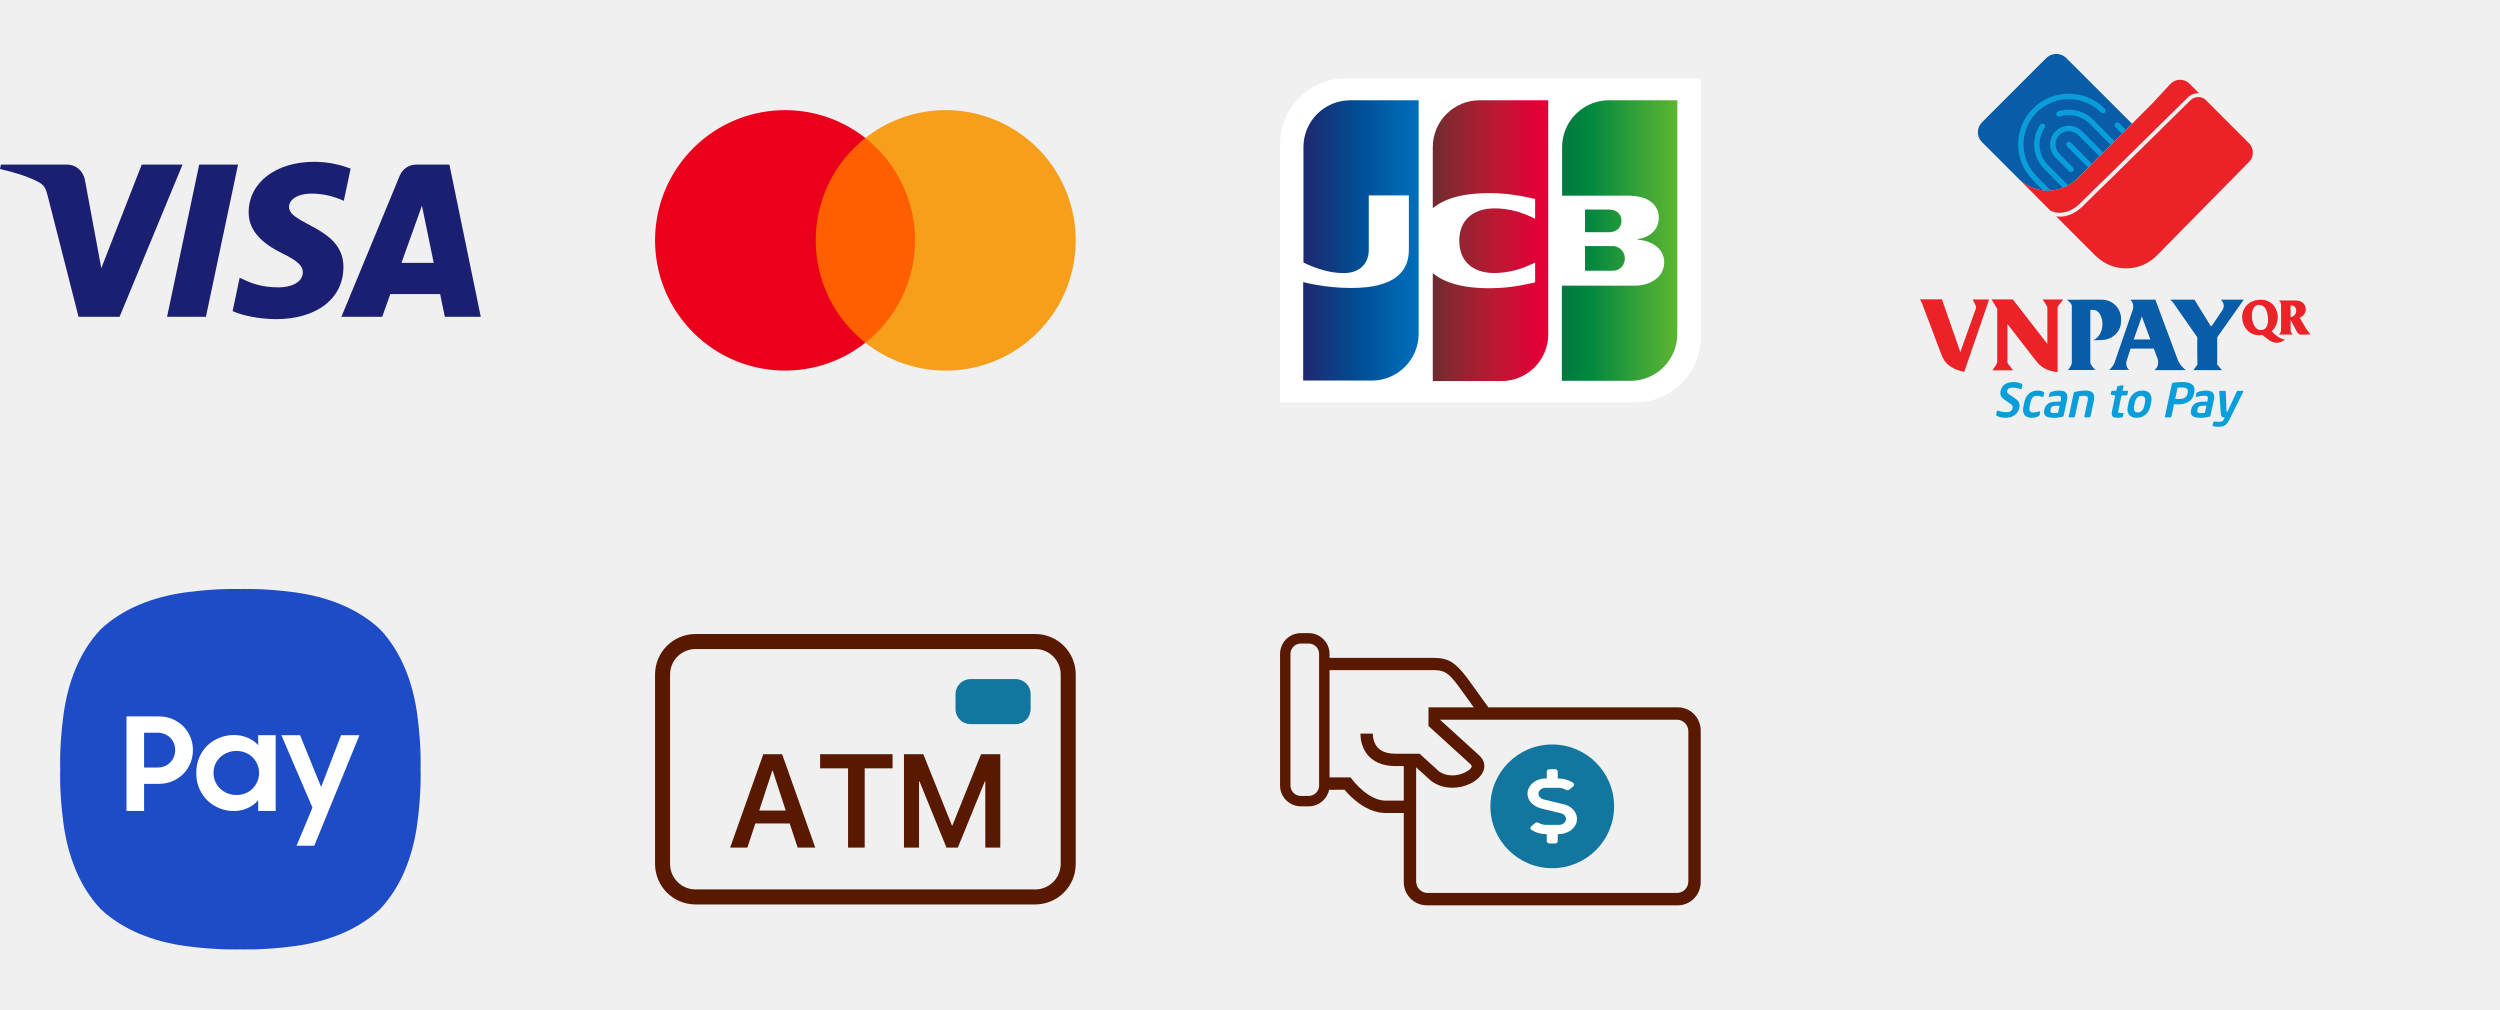
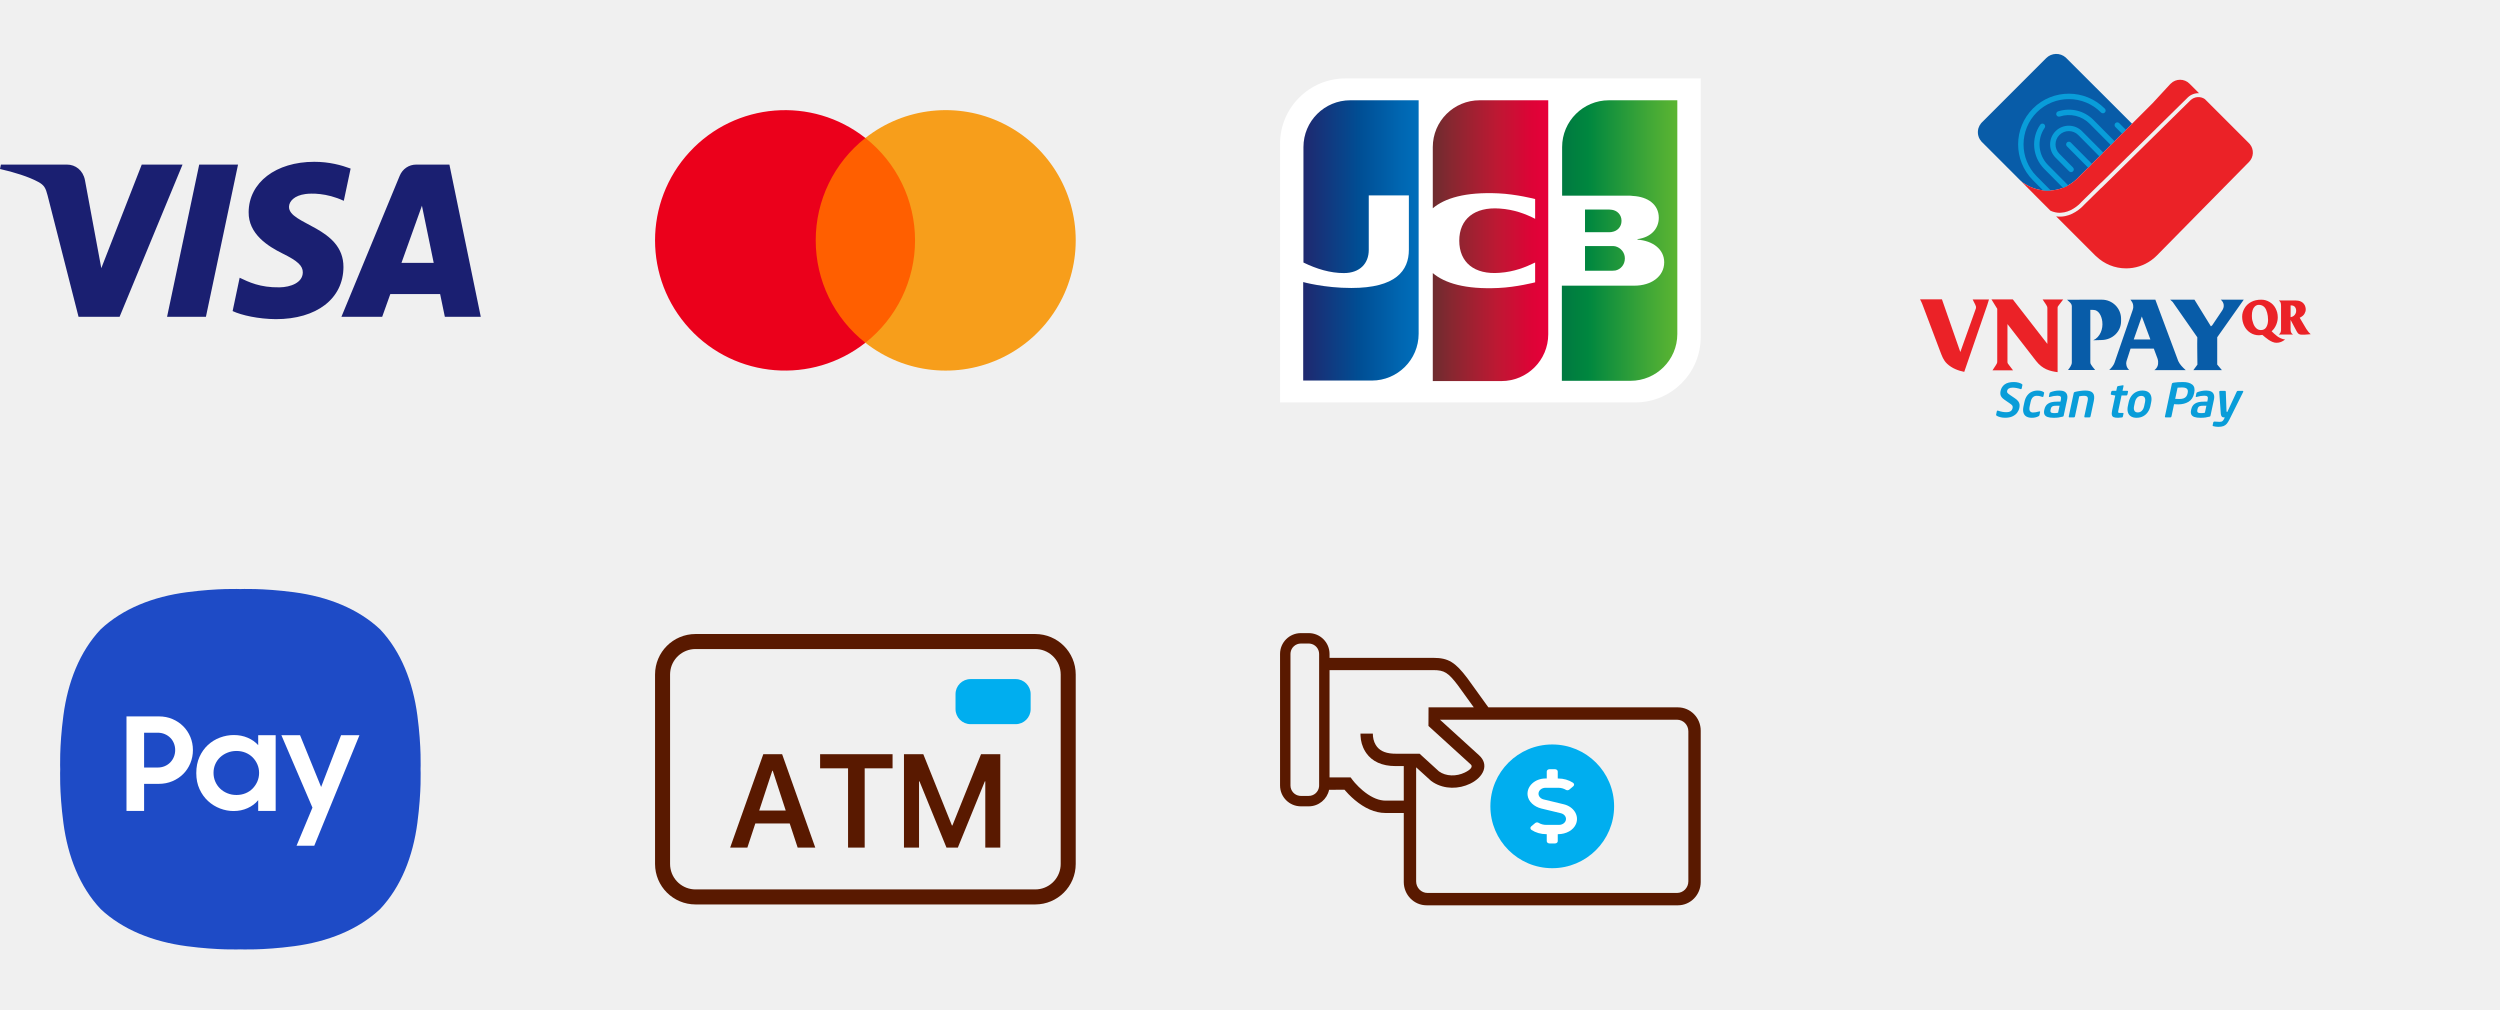
<svg xmlns="http://www.w3.org/2000/svg" width="208" height="84" viewBox="0 0 208 84" fill="none">
  <path fill-rule="evenodd" clip-rule="evenodd" d="M11.793 13.694L8.428 22.312L7.067 14.984C6.907 14.166 6.277 13.694 5.577 13.694H0.076L0 14.061C1.129 14.31 2.412 14.71 3.189 15.139C3.665 15.4 3.8 15.629 3.957 16.251L6.534 26.356H9.95L15.187 13.694H11.793ZM16.574 13.694L13.9 26.356H17.133L19.805 13.694H16.574ZM35.105 17.114L36.084 21.869H33.403L35.105 17.114ZM34.63 13.694C34.011 13.694 33.489 14.06 33.256 14.622L28.407 26.356H31.799L32.474 24.466H36.618L37.011 26.356H40L37.391 13.694H34.63ZM20.687 17.648C20.664 19.471 22.291 20.489 23.515 21.094C24.775 21.715 25.197 22.113 25.193 22.668C25.183 23.517 24.188 23.892 23.258 23.907C21.634 23.933 20.689 23.463 19.939 23.108L19.354 25.882C20.107 26.234 21.501 26.54 22.948 26.554C26.342 26.554 28.562 24.856 28.575 22.222C28.588 18.881 24.014 18.696 24.045 17.202C24.056 16.749 24.483 16.266 25.417 16.143C25.88 16.081 27.156 16.033 28.604 16.709L29.172 14.025C28.393 13.738 27.393 13.462 26.147 13.462C22.952 13.462 20.705 15.183 20.687 17.648Z" fill="#1A1F71" />
  <path d="M76.731 11.48H67.267V28.517H76.731V11.48Z" fill="#FF5F00" />
  <path d="M67.868 20C67.865 16.675 69.388 13.533 71.999 11.48C67.564 7.989 61.196 8.497 57.37 12.648C53.543 16.799 53.543 23.198 57.37 27.349C61.196 31.499 67.564 32.008 71.999 28.517C69.389 26.465 67.865 23.324 67.868 20Z" fill="#EB001B" />
  <path d="M89.5 20C89.5 24.148 87.135 27.932 83.41 29.745C79.686 31.557 75.255 31.081 71.999 28.517C74.609 26.463 76.132 23.323 76.132 19.998C76.132 16.674 74.609 13.534 71.999 11.48C75.255 8.916 79.686 8.439 83.41 10.252C87.135 12.065 89.5 15.849 89.5 19.997V20Z" fill="#F79E1B" />
  <path d="M141.5 28.047C141.5 31.042 139.061 33.481 136.066 33.481H106.5V11.959C106.5 8.964 108.939 6.525 111.934 6.525H141.5V28.047Z" fill="white" />
  <path d="M131.873 22.527H134.119C134.183 22.527 134.333 22.506 134.397 22.506C134.825 22.42 135.189 22.035 135.189 21.5C135.189 20.987 134.825 20.602 134.397 20.494C134.333 20.473 134.205 20.473 134.119 20.473H131.873V22.527Z" fill="url(#paint0_linear_642_8369)" />
  <path d="M133.862 8.343C131.723 8.343 129.968 10.076 129.968 12.237V16.28H135.467C135.595 16.28 135.745 16.28 135.852 16.302C137.092 16.366 138.012 17.007 138.012 18.12C138.012 18.997 137.392 19.746 136.237 19.895V19.938C137.499 20.024 138.462 20.73 138.462 21.821C138.462 22.998 137.392 23.768 135.98 23.768H129.947V31.683H135.659C137.799 31.683 139.553 29.951 139.553 27.79V8.343H133.862Z" fill="url(#paint1_linear_642_8369)" />
  <path d="M134.911 18.376C134.911 17.862 134.547 17.52 134.119 17.456C134.076 17.456 133.969 17.435 133.905 17.435H131.873V19.317H133.905C133.969 19.317 134.098 19.317 134.119 19.296C134.547 19.232 134.911 18.889 134.911 18.376Z" fill="url(#paint2_linear_642_8369)" />
  <path d="M112.341 8.343C110.201 8.343 108.447 10.076 108.447 12.237V21.842C109.538 22.377 110.672 22.72 111.806 22.72C113.154 22.72 113.881 21.907 113.881 20.794V16.259H117.218V20.773C117.218 22.527 116.127 23.96 112.426 23.96C110.18 23.96 108.426 23.468 108.426 23.468V31.662H114.138C116.277 31.662 118.031 29.929 118.031 27.768V8.343H112.341Z" fill="url(#paint3_linear_642_8369)" />
  <path d="M123.102 8.343C120.962 8.343 119.208 10.076 119.208 12.237V17.328C120.192 16.494 121.904 15.959 124.663 16.087C126.14 16.152 127.723 16.558 127.723 16.558V18.206C126.931 17.799 125.99 17.435 124.77 17.35C122.674 17.2 121.411 18.227 121.411 20.024C121.411 21.842 122.674 22.869 124.77 22.698C125.99 22.613 126.931 22.227 127.723 21.842V23.49C127.723 23.49 126.161 23.896 124.663 23.96C121.904 24.089 120.192 23.554 119.208 22.72V31.705H124.92C127.059 31.705 128.814 29.972 128.814 27.811V8.343H123.102Z" fill="url(#paint4_linear_642_8369)" />
  <path d="M177.387 10.295L175.691 11.991L175.606 12.075L175.067 12.615L174.664 13.018L174.125 13.557L174.041 13.641L173.806 13.876L173.722 13.961H173.721L172.926 14.755V14.756L172.842 14.84C172.611 15.072 172.347 15.27 172.06 15.428C171.918 15.505 171.774 15.573 171.625 15.63C171.296 15.757 170.95 15.832 170.598 15.854C170.384 15.869 170.167 15.863 169.953 15.837C169.493 15.783 169.039 15.635 168.627 15.396C168.45 15.294 168.27 15.188 168.119 15.038C168.118 15.038 168.118 15.038 168.117 15.037C168.084 15.006 168.051 14.973 168.017 14.938L164.929 11.849L164.863 11.784C164.81 11.724 164.761 11.66 164.72 11.591C164.614 11.411 164.557 11.206 164.558 10.997C164.558 10.963 164.559 10.929 164.563 10.896C164.567 10.845 164.575 10.797 164.584 10.751C164.589 10.733 164.593 10.713 164.598 10.696C164.6 10.689 164.603 10.68 164.604 10.673C164.647 10.528 164.719 10.391 164.818 10.268C164.845 10.237 164.872 10.205 164.902 10.175L164.957 10.122L168.248 6.83H168.249L170.243 4.836C170.688 4.391 171.396 4.372 171.863 4.779L177.387 10.295Z" fill="#085CA8" />
  <path d="M171.379 17.706C171.114 17.706 170.852 17.646 170.602 17.533L169.969 16.901L169.814 16.747L169.787 16.719L169.493 16.425L168.019 14.935C168.051 14.969 168.084 15.001 168.118 15.034C168.268 15.183 168.45 15.291 168.628 15.393C169.042 15.632 169.494 15.78 169.955 15.834C170.168 15.861 170.385 15.866 170.6 15.851C170.949 15.829 171.295 15.754 171.626 15.627C171.774 15.57 171.92 15.503 172.061 15.425C172.342 15.269 172.605 15.074 172.843 14.837L172.927 14.753V14.752L173.722 13.958H173.723L173.807 13.873L174.042 13.638L174.126 13.554L174.665 13.015L175.068 12.612L175.607 12.072L175.692 11.988L179.111 8.569L180.52 7.042L180.529 7.033L180.604 6.958C181.034 6.528 181.733 6.528 182.163 6.958L182.935 7.73H182.936L182.962 7.756C182.62 7.739 182.276 7.863 182.018 8.115L179.405 10.684L179.379 10.715L174.833 15.188L174.827 15.182L173.152 16.827L173.142 16.84C173.137 16.846 173.1 16.887 173.041 16.946C172.909 17.074 172.634 17.317 172.265 17.491C172.098 17.57 171.928 17.627 171.76 17.662C171.66 17.682 171.557 17.695 171.458 17.7H171.379V17.706Z" fill="#EB2227" />
  <path d="M187.115 13.476L187.031 13.561L183.329 17.319L179.442 21.266C179.32 21.388 179.19 21.5 179.051 21.603C179.046 21.607 179.042 21.611 179.035 21.616C179.017 21.629 178.998 21.644 178.978 21.657C178.976 21.66 178.974 21.661 178.972 21.663C178.366 22.097 177.638 22.33 176.892 22.329C175.935 22.329 175.065 21.953 174.422 21.342L174.419 21.34L174.332 21.263L173.663 20.594L171.784 18.714L171.157 18.087L171.07 18C171.172 18.017 171.275 18.024 171.379 18.024H171.383L171.466 18.023C171.586 18.018 171.705 18.005 171.823 17.98C172.015 17.94 172.209 17.875 172.4 17.785C172.811 17.591 173.116 17.322 173.263 17.179C173.32 17.123 173.362 17.076 173.38 17.055L174.825 15.636L174.831 15.642L179.8 10.754L179.827 10.723L182.241 8.348C182.566 8.03 183.073 7.989 183.442 8.243L184.014 8.815C184.015 8.815 184.015 8.816 184.015 8.816L187.119 11.919C187.147 11.947 187.172 11.975 187.196 12.005C187.544 12.434 187.517 13.075 187.115 13.476Z" fill="#EB2227" />
  <path d="M175.122 9.361C175.035 9.449 174.891 9.446 174.802 9.358C173.338 7.883 170.946 7.873 169.471 9.337C167.997 10.802 167.986 13.193 169.451 14.669L170.598 15.825C170.606 15.832 170.614 15.842 170.618 15.851C170.612 15.851 170.607 15.852 170.601 15.852C170.392 15.866 170.181 15.86 169.974 15.836L169.131 14.986C167.492 13.335 167.502 10.657 169.153 9.017C170.806 7.378 173.482 7.389 175.122 9.04L175.126 9.044C175.213 9.132 175.211 9.274 175.122 9.361ZM176.875 10.806L176.556 11.125L175.998 10.563C175.91 10.474 175.91 10.331 175.999 10.244C176.087 10.157 176.229 10.157 176.318 10.245L176.875 10.806Z" fill="#099DD9" />
  <path d="M172.072 15.42C172.069 15.423 172.066 15.424 172.063 15.426C171.924 15.502 171.784 15.568 171.638 15.624L170.077 14.049C169.1 13.065 168.961 11.522 169.745 10.38C169.779 10.331 169.831 10.297 169.889 10.286C169.948 10.275 170.008 10.288 170.058 10.322C170.161 10.392 170.186 10.533 170.116 10.636C169.454 11.598 169.573 12.901 170.397 13.732L172.072 15.42ZM175.932 11.748L175.925 11.756L175.69 11.991L175.614 12.066L173.858 10.296C173.206 9.639 172.254 9.409 171.372 9.695C171.254 9.734 171.127 9.668 171.088 9.551C171.049 9.432 171.115 9.305 171.233 9.266C172.276 8.928 173.406 9.202 174.177 9.979L175.932 11.748Z" fill="#099DD9" />
  <path d="M174.99 12.691L174.671 13.01L172.911 11.235C172.482 10.801 171.779 10.799 171.346 11.229C170.913 11.659 170.91 12.361 171.34 12.794L172.475 13.938C172.562 14.026 172.562 14.169 172.474 14.257C172.386 14.345 172.243 14.345 172.155 14.256L171.019 13.112C170.415 12.502 170.419 11.515 171.027 10.91C171.637 10.305 172.625 10.31 173.229 10.919L174.99 12.691Z" fill="#099DD9" />
  <path d="M174.049 13.632L174.042 13.639L173.807 13.875L173.732 13.95L171.967 12.173C171.88 12.085 171.88 11.942 171.968 11.854C172.057 11.767 172.2 11.767 172.287 11.855L174.049 13.632Z" fill="#099DD9" />
  <path d="M166.914 34.294C167.083 34.294 167.208 34.265 167.29 34.207C167.373 34.149 167.426 34.06 167.451 33.941C167.467 33.865 167.457 33.801 167.426 33.749C167.393 33.697 167.32 33.633 167.206 33.557L166.757 33.247C166.655 33.176 166.577 33.103 166.524 33.028C166.471 32.953 166.44 32.875 166.431 32.794C166.421 32.712 166.427 32.624 166.446 32.529C166.495 32.299 166.609 32.117 166.788 31.984C166.968 31.852 167.223 31.785 167.557 31.785C167.686 31.785 167.811 31.801 167.93 31.832C168.049 31.864 168.137 31.899 168.198 31.938C168.223 31.955 168.242 31.971 168.254 31.985C168.265 32 168.268 32.019 168.263 32.043L168.207 32.309C168.192 32.373 168.156 32.392 168.095 32.368C168.03 32.342 167.934 32.315 167.806 32.289C167.679 32.264 167.564 32.251 167.461 32.251C167.187 32.251 167.031 32.342 166.992 32.525C166.977 32.589 166.988 32.642 167.021 32.686C167.055 32.73 167.128 32.789 167.238 32.865L167.649 33.144C167.769 33.225 167.859 33.308 167.919 33.39C167.979 33.473 168.015 33.556 168.027 33.642C168.039 33.728 168.033 33.827 168.011 33.938C167.981 34.082 167.919 34.216 167.827 34.339C167.735 34.463 167.605 34.562 167.439 34.641C167.272 34.719 167.068 34.758 166.828 34.758C166.667 34.758 166.524 34.739 166.399 34.702C166.273 34.665 166.188 34.632 166.142 34.6C166.111 34.578 166.09 34.561 166.081 34.549C166.073 34.537 166.072 34.519 166.077 34.495L166.134 34.229C166.147 34.17 166.183 34.149 166.245 34.17C166.484 34.255 166.707 34.294 166.914 34.294ZM169.141 34.321C169.288 34.321 169.462 34.291 169.665 34.231C169.723 34.216 169.746 34.237 169.734 34.294L169.682 34.545C169.676 34.57 169.665 34.589 169.649 34.604C169.633 34.618 169.609 34.633 169.576 34.647C169.426 34.722 169.25 34.76 169.048 34.76C168.873 34.76 168.725 34.727 168.605 34.662C168.485 34.596 168.402 34.492 168.356 34.35C168.31 34.208 168.308 34.028 168.354 33.81L168.433 33.445C168.478 33.231 168.553 33.053 168.66 32.911C168.767 32.768 168.894 32.663 169.043 32.596C169.192 32.528 169.355 32.494 169.529 32.494C169.73 32.494 169.89 32.532 170.009 32.607C170.036 32.622 170.054 32.635 170.064 32.65C170.073 32.664 170.076 32.683 170.07 32.708L170.016 32.959C170.003 33.016 169.972 33.037 169.921 33.022C169.841 32.994 169.767 32.972 169.7 32.956C169.633 32.94 169.551 32.932 169.453 32.932C169.188 32.932 169.02 33.103 168.947 33.445L168.868 33.81C168.83 33.995 168.838 34.126 168.894 34.205C168.953 34.282 169.034 34.321 169.141 34.321ZM171.187 32.923C170.983 32.923 170.767 32.957 170.541 33.025C170.483 33.041 170.46 33.019 170.472 32.962L170.522 32.723C170.527 32.699 170.538 32.68 170.553 32.664C170.569 32.648 170.593 32.635 170.627 32.622C170.715 32.588 170.819 32.557 170.943 32.532C171.066 32.506 171.198 32.493 171.339 32.493C171.507 32.493 171.646 32.521 171.754 32.575C171.861 32.63 171.935 32.715 171.975 32.828C172.015 32.942 172.019 33.079 171.984 33.241L171.699 34.577C171.694 34.605 171.687 34.624 171.678 34.636C171.67 34.647 171.652 34.657 171.626 34.663C171.504 34.694 171.386 34.719 171.275 34.736C171.162 34.753 171.027 34.761 170.869 34.761C170.654 34.761 170.484 34.739 170.358 34.694C170.232 34.65 170.146 34.579 170.101 34.484C170.056 34.388 170.05 34.261 170.084 34.104L170.088 34.085C170.113 33.968 170.151 33.87 170.201 33.788C170.25 33.706 170.318 33.638 170.403 33.582C170.488 33.526 170.591 33.483 170.713 33.457C170.836 33.429 170.984 33.416 171.156 33.416H171.431L171.467 33.243C171.493 33.121 171.483 33.037 171.438 32.992C171.393 32.945 171.31 32.923 171.187 32.923ZM171.233 34.337L171.356 33.758H171.081C170.962 33.758 170.872 33.768 170.81 33.789C170.75 33.81 170.705 33.842 170.677 33.887C170.649 33.931 170.627 33.993 170.612 34.071L170.606 34.094C170.59 34.168 170.59 34.225 170.606 34.264C170.621 34.303 170.654 34.331 170.707 34.347C170.759 34.362 170.841 34.371 170.95 34.371C171.061 34.37 171.155 34.359 171.233 34.337ZM173.932 34.647C173.928 34.668 173.916 34.686 173.897 34.704C173.88 34.72 173.859 34.729 173.836 34.73H173.475C173.453 34.73 173.437 34.721 173.426 34.704C173.416 34.687 173.412 34.667 173.415 34.647L173.691 33.354C173.712 33.251 173.717 33.168 173.706 33.106C173.696 33.046 173.665 33.001 173.613 32.973C173.562 32.945 173.487 32.931 173.388 32.931C173.268 32.931 173.137 32.945 172.994 32.973L172.637 34.647C172.634 34.67 172.623 34.69 172.603 34.705C172.585 34.721 172.565 34.73 172.541 34.73H172.181C172.158 34.73 172.141 34.721 172.131 34.704C172.12 34.687 172.116 34.667 172.12 34.647L172.537 32.688C172.544 32.65 172.577 32.624 172.632 32.609C172.771 32.574 172.916 32.545 173.07 32.525C173.224 32.504 173.366 32.493 173.494 32.493C173.802 32.493 174.013 32.561 174.127 32.697C174.242 32.833 174.268 33.051 174.206 33.35L173.932 34.647ZM176.624 34.662C176.617 34.702 176.587 34.725 176.536 34.732C176.422 34.75 176.318 34.759 176.222 34.759C176.067 34.759 175.948 34.743 175.865 34.712C175.783 34.68 175.732 34.621 175.709 34.531C175.686 34.441 175.693 34.31 175.73 34.137L175.99 32.907L175.679 32.851C175.628 32.842 175.607 32.816 175.616 32.772L175.654 32.596C175.658 32.574 175.67 32.554 175.687 32.54C175.705 32.525 175.726 32.517 175.748 32.517H176.073L176.142 32.196C176.15 32.153 176.183 32.127 176.238 32.117L176.615 32.054H176.632C176.673 32.054 176.689 32.074 176.679 32.114L176.593 32.517H176.989C177.013 32.517 177.032 32.525 177.042 32.538C177.053 32.553 177.057 32.571 177.052 32.595L177.002 32.827C176.998 32.848 176.986 32.867 176.967 32.882C176.949 32.898 176.929 32.905 176.907 32.905H176.51L176.25 34.136C176.229 34.233 176.224 34.293 176.235 34.318C176.246 34.342 176.286 34.354 176.355 34.354H176.606C176.661 34.354 176.685 34.373 176.676 34.413L176.624 34.662ZM178.913 33.784C178.873 33.971 178.801 34.138 178.697 34.287C178.596 34.433 178.462 34.553 178.304 34.635C178.147 34.718 177.967 34.76 177.767 34.76C177.57 34.76 177.409 34.719 177.284 34.635C177.159 34.553 177.078 34.436 177.038 34.287C176.998 34.138 176.998 33.971 177.038 33.784L177.104 33.469C177.144 33.282 177.216 33.115 177.319 32.966C177.419 32.819 177.555 32.7 177.713 32.618C177.873 32.535 178.051 32.493 178.249 32.493C178.449 32.493 178.61 32.534 178.732 32.618C178.855 32.7 178.936 32.817 178.976 32.966C179.016 33.115 179.016 33.282 178.977 33.469L178.913 33.784ZM178.397 33.784L178.463 33.469C178.497 33.305 178.489 33.177 178.438 33.081C178.386 32.986 178.292 32.938 178.155 32.938C178.02 32.938 177.907 32.985 177.813 33.081C177.721 33.176 177.657 33.305 177.623 33.469L177.556 33.784C177.523 33.948 177.531 34.076 177.583 34.172C177.635 34.267 177.729 34.315 177.862 34.315C177.998 34.315 178.112 34.268 178.205 34.172C178.298 34.076 178.361 33.948 178.397 33.784ZM182.55 32.726C182.482 33.048 182.328 33.282 182.089 33.426C181.849 33.571 181.562 33.644 181.226 33.644C181.205 33.644 181.16 33.642 181.091 33.639C181.022 33.635 180.976 33.634 180.956 33.631C180.935 33.63 180.91 33.629 180.882 33.628L180.666 34.65C180.661 34.673 180.649 34.691 180.632 34.707C180.616 34.72 180.596 34.728 180.575 34.728H180.182C180.163 34.728 180.147 34.721 180.134 34.705C180.127 34.698 180.123 34.689 180.121 34.679C180.119 34.669 180.119 34.659 180.122 34.65L180.694 31.954C180.701 31.916 180.718 31.889 180.742 31.872C180.768 31.855 180.802 31.843 180.844 31.837C181.066 31.803 181.325 31.785 181.622 31.785C181.959 31.785 182.216 31.855 182.395 31.996C182.573 32.137 182.627 32.368 182.558 32.69L182.55 32.726ZM182.008 32.726L182.015 32.692C182.049 32.528 182.027 32.412 181.947 32.342C181.867 32.271 181.727 32.236 181.525 32.236C181.399 32.236 181.282 32.242 181.174 32.253L180.975 33.185C181.1 33.193 181.215 33.196 181.322 33.196C181.462 33.196 181.579 33.179 181.671 33.145C181.763 33.111 181.837 33.06 181.891 32.991C181.946 32.923 181.986 32.835 182.008 32.726ZM183.403 32.923C183.198 32.923 182.982 32.957 182.757 33.025C182.699 33.041 182.676 33.019 182.688 32.962L182.738 32.723C182.742 32.699 182.753 32.68 182.769 32.664C182.785 32.648 182.809 32.635 182.843 32.622C182.93 32.588 183.035 32.557 183.158 32.532C183.282 32.506 183.414 32.493 183.555 32.493C183.723 32.493 183.861 32.521 183.969 32.575C184.077 32.63 184.151 32.715 184.191 32.828C184.231 32.942 184.235 33.079 184.2 33.241L183.915 34.577C183.91 34.605 183.903 34.624 183.894 34.636C183.886 34.647 183.867 34.657 183.842 34.663C183.719 34.694 183.602 34.719 183.49 34.736C183.378 34.753 183.243 34.761 183.084 34.761C182.87 34.761 182.7 34.739 182.574 34.694C182.448 34.65 182.362 34.579 182.317 34.484C182.272 34.388 182.266 34.261 182.3 34.104L182.304 34.085C182.329 33.968 182.367 33.87 182.416 33.788C182.466 33.706 182.534 33.638 182.619 33.582C182.704 33.526 182.807 33.483 182.929 33.457C183.052 33.429 183.199 33.416 183.372 33.416H183.647L183.683 33.243C183.709 33.121 183.699 33.037 183.654 32.992C183.609 32.945 183.526 32.923 183.403 32.923ZM183.449 34.337L183.572 33.758H183.296C183.178 33.758 183.088 33.768 183.026 33.789C182.965 33.81 182.921 33.842 182.893 33.887C182.865 33.931 182.843 33.993 182.827 34.071L182.821 34.094C182.805 34.168 182.805 34.225 182.821 34.264C182.837 34.303 182.87 34.331 182.923 34.347C182.975 34.362 183.056 34.371 183.165 34.371C183.277 34.37 183.372 34.359 183.449 34.337ZM186.642 32.586C186.64 32.595 186.637 32.602 186.632 32.609L185.491 34.898C185.415 35.051 185.34 35.171 185.266 35.258C185.192 35.346 185.099 35.41 184.989 35.451C184.878 35.493 184.737 35.514 184.563 35.514C184.497 35.514 184.424 35.509 184.345 35.498C184.266 35.489 184.204 35.476 184.16 35.462C184.107 35.447 184.084 35.425 184.09 35.395L184.144 35.144C184.147 35.125 184.158 35.109 184.178 35.095C184.196 35.08 184.216 35.074 184.238 35.074H184.246C184.28 35.075 184.352 35.08 184.461 35.087C184.57 35.095 184.644 35.098 184.682 35.098C184.739 35.098 184.789 35.091 184.831 35.078C184.874 35.063 184.911 35.039 184.945 35.002C184.979 34.966 185.013 34.914 185.046 34.846L185.101 34.73H185.044C185 34.73 184.958 34.722 184.921 34.709C184.883 34.694 184.85 34.664 184.823 34.616C184.795 34.567 184.778 34.497 184.77 34.405L184.641 32.611C184.639 32.602 184.64 32.593 184.643 32.584C184.652 32.542 184.682 32.521 184.732 32.521H185.128C185.146 32.521 185.161 32.528 185.172 32.542C185.183 32.556 185.187 32.572 185.187 32.591L185.244 34.185C185.244 34.242 185.255 34.271 185.278 34.271H185.315L186.095 32.588C186.115 32.543 186.146 32.521 186.189 32.521H186.589C186.607 32.521 186.622 32.527 186.632 32.542C186.642 32.553 186.646 32.568 186.642 32.586Z" fill="#099DD9" />
  <path fill-rule="evenodd" clip-rule="evenodd" d="M182.816 28.061L180.768 25.124L180.559 24.933H182.579L183.947 27.153L184.058 27.064L184.884 25.834C185.088 25.533 185.06 25.181 184.77 24.934H186.679L184.473 28.061L184.472 30.331L184.861 30.793H182.49L182.825 30.337C182.824 29.581 182.796 28.817 182.816 28.061ZM177.253 24.934C177.417 25.158 177.466 25.237 177.484 25.437C177.497 25.576 177.487 25.655 177.442 25.785L175.919 30.203C175.847 30.385 175.701 30.585 175.486 30.78H177.149C177.025 30.671 176.947 30.54 176.918 30.385C176.891 30.243 176.892 30.19 176.924 30.054L177.262 29.005H179.197L179.498 29.813C179.53 29.898 179.548 29.977 179.555 30.068C179.582 30.369 179.485 30.618 179.245 30.794H181.851C181.596 30.566 181.36 30.327 181.228 30.038L179.325 24.934H177.253ZM178.912 28.243H177.527L178.199 26.33L178.912 28.243ZM171.981 24.939L173.292 24.934H174.882C175.757 24.934 176.473 25.649 176.473 26.524V26.721C176.473 27.596 175.756 28.263 174.882 28.289L174.157 28.311C174.74 28.043 174.984 27.366 174.911 26.755C174.853 26.265 174.601 25.793 174.18 25.785L173.915 25.779V30.139C173.915 30.224 173.929 30.259 173.974 30.334C174.046 30.453 174.14 30.572 174.239 30.689C174.264 30.72 174.289 30.751 174.315 30.782H172.059C172.093 30.74 172.126 30.698 172.157 30.656C172.225 30.562 172.286 30.464 172.332 30.354C172.361 30.283 172.375 30.23 172.375 30.155V25.471C172.367 25.227 172.124 25.088 171.981 24.939Z" fill="#085CA8" />
  <path fill-rule="evenodd" clip-rule="evenodd" d="M159.75 24.907H161.571L163.099 29.29L164.395 25.66C164.42 25.519 164.399 25.473 164.344 25.352C164.273 25.204 164.196 25.061 164.124 24.914H165.484C165.403 25.21 165.284 25.536 165.182 25.834L163.425 30.939C162.945 30.843 162.412 30.654 161.997 30.261C161.686 29.967 161.576 29.631 161.422 29.232L159.952 25.342C159.897 25.188 159.826 25.051 159.75 24.907ZM167.021 26.962V30.094C167.021 30.221 167.05 30.244 167.129 30.346L167.488 30.814H165.774L166.063 30.372C166.137 30.25 166.17 30.209 166.17 30.067V25.692L165.688 24.909H167.465L170.341 28.614V25.661C170.341 25.52 170.313 25.474 170.238 25.353C170.141 25.205 170.041 25.062 169.945 24.915H171.658L171.3 25.383C171.221 25.485 171.192 25.508 171.192 25.635V30.964C170.544 30.879 169.94 30.721 169.402 30.033L167.021 26.962Z" fill="#EB2227" />
  <path fill-rule="evenodd" clip-rule="evenodd" d="M186.546 26.351C186.546 26.225 186.565 26.1 186.599 25.98C186.635 25.861 186.685 25.746 186.753 25.633C186.879 25.419 187.062 25.248 187.298 25.122C187.537 24.995 187.811 24.934 188.128 24.934C188.257 24.934 188.379 24.948 188.49 24.98C188.602 25.011 188.713 25.06 188.824 25.124C189.033 25.244 189.198 25.415 189.318 25.636C189.379 25.752 189.428 25.872 189.462 25.997C189.493 26.123 189.51 26.26 189.51 26.405C189.51 26.605 189.467 26.813 189.378 27.025C189.29 27.236 189.164 27.415 188.999 27.561L189.204 27.757C189.286 27.834 189.372 27.907 189.464 27.975C189.556 28.043 189.658 28.101 189.771 28.152C189.884 28.204 190.001 28.235 190.121 28.244C190.015 28.333 189.901 28.401 189.783 28.449C189.663 28.498 189.538 28.519 189.409 28.519C189.298 28.519 189.185 28.498 189.074 28.449C188.96 28.403 188.853 28.345 188.753 28.277C188.646 28.204 188.55 28.13 188.464 28.06L188.235 27.867C188.219 27.867 188.199 27.867 188.173 27.87C188.148 27.872 188.118 27.876 188.081 27.882L187.945 27.894C187.682 27.894 187.445 27.824 187.23 27.688C187.016 27.552 186.847 27.365 186.729 27.13C186.671 27.014 186.625 26.891 186.595 26.762C186.563 26.627 186.546 26.492 186.546 26.351ZM187.359 26.359C187.359 26.449 187.368 26.543 187.39 26.64C187.406 26.708 187.43 26.794 187.467 26.899C187.522 27.064 187.605 27.199 187.713 27.303C187.819 27.41 187.951 27.462 188.108 27.462C188.31 27.462 188.461 27.382 188.556 27.222C188.652 27.062 188.703 26.857 188.703 26.607C188.703 26.542 188.695 26.438 188.682 26.297C188.668 26.193 188.648 26.097 188.624 26.011C188.6 25.922 188.572 25.843 188.541 25.775C188.48 25.639 188.4 25.536 188.296 25.468C188.194 25.398 188.071 25.364 187.933 25.364C187.869 25.364 187.808 25.376 187.753 25.4C187.698 25.422 187.646 25.456 187.6 25.501C187.516 25.581 187.453 25.685 187.416 25.811C187.378 25.937 187.357 26.076 187.357 26.225V26.301C187.357 26.325 187.359 26.342 187.359 26.359ZM190.577 26.388C190.662 26.375 190.744 26.344 190.816 26.296C190.886 26.248 190.941 26.183 190.981 26.106C191.001 26.068 191.015 26.029 191.027 25.989C191.037 25.949 191.041 25.907 191.041 25.865C191.041 25.735 191.007 25.626 190.935 25.537C190.864 25.451 190.757 25.408 190.612 25.408H190.578V26.388H190.577ZM190.577 26.615V27.411C190.577 27.61 190.639 27.745 190.761 27.814V27.832H189.606V27.814C189.723 27.747 189.783 27.615 189.783 27.418V25.468C189.783 25.349 189.771 25.256 189.752 25.189C189.73 25.122 189.681 25.061 189.607 25.009V25H191.009C191.165 25 191.306 25.028 191.429 25.086C191.554 25.145 191.652 25.228 191.724 25.345C191.761 25.4 191.788 25.465 191.806 25.535C191.827 25.603 191.837 25.679 191.837 25.758C191.837 25.865 191.803 25.979 191.732 26.105C191.664 26.23 191.532 26.341 191.334 26.438L191.889 27.374C192.021 27.576 192.141 27.721 192.25 27.807L191.763 27.843L191.64 27.847H191.526C191.416 27.847 191.33 27.828 191.266 27.791C191.204 27.755 191.143 27.683 191.089 27.576L190.577 26.615Z" fill="#EB2227" />
  <path d="M34.725 59.526C34.356 56.741 33.37 54.217 31.631 52.368H31.631C29.782 50.63 27.258 49.644 24.472 49.275C21.811 48.922 20 49.01 20 49.01C20 49.01 18.188 48.922 15.528 49.275C12.742 49.644 10.218 50.63 8.369 52.368C6.63 54.217 5.644 56.741 5.275 59.526C4.922 62.187 5.01 63.998 5.01 63.998C5.01 63.998 4.922 65.809 5.275 68.47C5.644 71.255 6.63 73.779 8.369 75.627V75.628C10.218 77.366 12.742 78.352 15.528 78.722C18.188 79.074 20 78.987 20 78.987C20 78.987 21.811 79.074 24.472 78.722C27.258 78.352 29.782 77.367 31.631 75.628L31.631 75.627C33.37 73.779 34.356 71.255 34.725 68.47C35.078 65.809 34.99 63.998 34.99 63.998C34.99 63.998 35.078 62.186 34.725 59.526Z" fill="#1E4BC6" />
  <path d="M10.524 59.604H13.217C13.627 59.604 14.004 59.677 14.349 59.825C14.694 59.972 14.991 60.171 15.243 60.423C15.495 60.674 15.692 60.97 15.836 61.311C15.979 61.653 16.051 62.017 16.051 62.404C16.051 62.792 15.979 63.159 15.836 63.504C15.692 63.848 15.495 64.146 15.243 64.397C14.991 64.649 14.692 64.849 14.343 64.996C13.995 65.143 13.616 65.217 13.207 65.217H11.989V67.468H10.524V59.604ZM11.989 60.961V63.859H13.11C13.325 63.859 13.523 63.822 13.702 63.746C13.881 63.671 14.036 63.566 14.165 63.433C14.295 63.301 14.396 63.146 14.467 62.97C14.539 62.794 14.575 62.606 14.575 62.404C14.575 62.204 14.539 62.015 14.467 61.839C14.396 61.663 14.295 61.511 14.165 61.381C14.036 61.252 13.882 61.15 13.702 61.074C13.523 60.999 13.325 60.961 13.11 60.961H11.989Z" fill="white" />
  <path d="M19.435 67.478C19.054 67.478 18.678 67.408 18.309 67.266C17.938 67.124 17.606 66.918 17.312 66.648C17.017 66.378 16.78 66.048 16.601 65.656C16.421 65.266 16.331 64.82 16.331 64.322C16.331 63.817 16.419 63.369 16.595 62.977C16.771 62.586 17.005 62.255 17.296 61.986C17.587 61.716 17.921 61.51 18.297 61.368C18.675 61.226 19.061 61.155 19.456 61.155C19.872 61.155 20.257 61.23 20.609 61.381C20.961 61.532 21.252 61.737 21.482 61.997V61.166H22.936V67.468H21.482V66.573C21.252 66.854 20.958 67.076 20.598 67.237C20.239 67.399 19.851 67.478 19.435 67.478ZM19.672 66.143C19.944 66.143 20.196 66.096 20.426 66.001C20.656 65.907 20.853 65.775 21.018 65.607C21.183 65.438 21.314 65.242 21.412 65.02C21.509 64.798 21.557 64.558 21.557 64.301C21.557 64.052 21.509 63.816 21.412 63.593C21.314 63.371 21.183 63.177 21.018 63.011C20.853 62.846 20.656 62.716 20.426 62.622C20.196 62.528 19.944 62.48 19.672 62.48C19.406 62.48 19.156 62.528 18.923 62.622C18.689 62.716 18.486 62.844 18.314 63.006C18.142 63.168 18.007 63.361 17.91 63.583C17.813 63.806 17.765 64.045 17.765 64.301C17.765 64.558 17.813 64.799 17.91 65.025C18.007 65.251 18.142 65.446 18.314 65.611C18.486 65.777 18.689 65.907 18.923 66.001C19.156 66.096 19.406 66.143 19.672 66.143Z" fill="white" />
  <path d="M25.996 67.195L23.41 61.166H24.962L26.718 65.478L28.378 61.166H29.908L26.147 70.366H24.672L25.996 67.195Z" fill="white" />
  <path fill-rule="evenodd" clip-rule="evenodd" d="M89.5 56.119C89.5 54.258 87.992 52.75 86.131 52.75H57.869C56.008 52.75 54.5 54.258 54.5 56.119V71.881C54.5 73.742 56.008 75.25 57.869 75.25H86.131C87.992 75.25 89.5 73.742 89.5 71.881V56.119ZM57.869 54H86.131L86.314 54.008C87.399 54.1 88.25 55.01 88.25 56.119V71.881L88.242 72.064C88.15 73.149 87.24 74 86.131 74H57.869L57.686 73.992C56.601 73.9 55.75 72.99 55.75 71.881V56.119L55.758 55.936C55.85 54.851 56.76 54 57.869 54Z" fill="#591900" />
  <path fill-rule="evenodd" clip-rule="evenodd" d="M62.844 68.51L62.182 70.518H60.75L63.506 62.75H65.073L67.829 70.518H66.365L65.703 68.51H62.844ZM63.167 67.439H65.374L64.292 64.123H64.254L63.167 67.439ZM71.942 70.518V63.924H74.262V62.75H68.233V63.924H70.558V70.518H71.942ZM76.464 65.006V70.518H75.21V62.75H76.819L79.199 68.677H79.242L81.621 62.75H83.225V70.518H81.976V65.006H81.939L79.694 70.518H78.746L76.501 65.006H76.464Z" fill="#591900" />
-   <path d="M84.5 56.5H80.75C80.06 56.5 79.5 57.06 79.5 57.75V59C79.5 59.69 80.06 60.25 80.75 60.25H84.5C85.19 60.25 85.75 59.69 85.75 59V57.75C85.75 57.06 85.19 56.5 84.5 56.5Z" fill="#13769f" />
+   <path d="M84.5 56.5H80.75C80.06 56.5 79.5 57.06 79.5 57.75V59C79.5 59.69 80.06 60.25 80.75 60.25H84.5C85.19 60.25 85.75 59.69 85.75 59V57.75C85.75 57.06 85.19 56.5 84.5 56.5Z" fill="#00AEEF" />
  <path fill-rule="evenodd" clip-rule="evenodd" d="M108.884 52.675C109.841 52.675 110.618 53.451 110.618 54.409V54.734H119.257C120.512 54.734 121.082 55.109 122.07 56.407L123.832 58.852H139.599C140.649 58.852 141.5 59.719 141.5 60.789V73.384C141.5 74.455 140.649 75.322 139.599 75.322H118.695C117.645 75.322 116.794 74.455 116.794 73.384V67.641H115.283C114.378 67.641 113.516 67.229 112.713 66.555C112.532 66.402 112.362 66.243 112.205 66.082L111.931 65.784L111.866 65.708L110.581 65.709C110.417 66.496 109.719 67.087 108.884 67.087H108.234C107.276 67.087 106.5 66.311 106.5 65.353V54.409C106.5 53.451 107.276 52.675 108.234 52.675H108.884ZM110.618 64.68H112.373L112.562 64.933L112.672 65.068C112.695 65.095 112.721 65.124 112.748 65.154C112.934 65.363 113.145 65.572 113.376 65.766C113.946 66.246 114.533 66.547 115.096 66.603L115.283 66.612H116.794V63.737L116.109 63.738C114.971 63.738 114.164 63.346 113.682 62.667L113.584 62.517C113.322 62.084 113.218 61.649 113.196 61.221L113.191 61.037H114.221C114.221 61.354 114.282 61.683 114.464 61.984C114.717 62.401 115.16 62.662 115.899 62.703L116.109 62.708H118.11L119.721 64.178C120.304 64.603 121.172 64.614 121.875 64.273C122.424 64.007 122.541 63.76 122.369 63.604L118.847 60.399L118.853 59.083V58.852H122.619L121.297 57.019C120.495 55.965 120.172 55.753 119.257 55.753H110.618V64.68ZM108.884 53.542H108.234C107.792 53.542 107.427 53.873 107.374 54.3L107.367 54.409V65.353C107.367 65.795 107.698 66.16 108.125 66.213L108.234 66.22H108.884C109.326 66.22 109.691 65.889 109.744 65.462L109.751 65.353V54.409C109.751 53.967 109.42 53.602 108.993 53.549L108.884 53.542ZM117.823 73.332V63.84L119.072 64.975L119.255 65.099C120.191 65.678 121.366 65.664 122.325 65.199C123.427 64.664 123.923 63.625 123.062 62.842L119.807 59.881H139.527C140.048 59.881 140.471 60.311 140.471 60.842V73.332C140.471 73.862 140.048 74.293 139.527 74.293H118.767C118.246 74.293 117.823 73.862 117.823 73.332Z" fill="#591900" />
-   <path d="M129.147 72.234C131.99 72.234 134.294 69.93 134.294 67.087C134.294 64.245 131.99 61.94 129.147 61.94C126.304 61.94 124 64.245 124 67.087C124 69.93 126.304 72.234 129.147 72.234Z" fill="#13769f" />
+   <path d="M129.147 72.234C131.99 72.234 134.294 69.93 134.294 67.087C134.294 64.245 131.99 61.94 129.147 61.94C126.304 61.94 124 64.245 124 67.087C124 69.93 126.304 72.234 129.147 72.234Z" fill="#00AEEF" />
  <path d="M130.118 66.919L128.429 66.512C128.179 66.451 128.004 66.256 128.004 66.037C128.004 65.764 128.266 65.543 128.589 65.543H129.644C129.88 65.543 130.104 65.605 130.291 65.719C130.377 65.772 130.498 65.755 130.573 65.691L130.899 65.416C130.999 65.331 130.983 65.193 130.871 65.121C130.52 64.894 130.094 64.771 129.644 64.771H129.605V64.191C129.605 64.085 129.502 63.998 129.376 63.998H128.919C128.792 63.998 128.69 64.085 128.69 64.191V64.77H128.589C127.714 64.77 127.012 65.405 127.095 66.157C127.154 66.692 127.64 67.125 128.252 67.272L129.866 67.661C130.116 67.722 130.291 67.917 130.291 68.136C130.291 68.409 130.028 68.631 129.706 68.631H128.65C128.415 68.631 128.191 68.569 128.003 68.454C127.918 68.402 127.797 68.419 127.722 68.482L127.395 68.757C127.295 68.842 127.311 68.98 127.424 69.053C127.774 69.28 128.201 69.403 128.65 69.403H128.69V69.982C128.69 70.088 128.792 70.175 128.919 70.175H129.376C129.502 70.175 129.605 70.088 129.605 69.982V69.403H129.644C130.296 69.403 130.911 69.075 131.123 68.554C131.413 67.839 130.914 67.112 130.118 66.919Z" fill="white" />
  <defs>
    <linearGradient id="paint0_linear_642_8369" x1="129.964" y1="24.48" x2="139.579" y2="24.48" gradientUnits="userSpaceOnUse">
      <stop stop-color="#007940" />
      <stop offset="0.229" stop-color="#00873F" />
      <stop offset="0.743" stop-color="#40A737" />
      <stop offset="1" stop-color="#5CB531" />
    </linearGradient>
    <linearGradient id="paint1_linear_642_8369" x1="129.965" y1="31.684" x2="139.579" y2="31.684" gradientUnits="userSpaceOnUse">
      <stop stop-color="#007940" />
      <stop offset="0.229" stop-color="#00873F" />
      <stop offset="0.743" stop-color="#40A737" />
      <stop offset="1" stop-color="#5CB531" />
    </linearGradient>
    <linearGradient id="paint2_linear_642_8369" x1="129.964" y1="21.352" x2="139.579" y2="21.352" gradientUnits="userSpaceOnUse">
      <stop stop-color="#007940" />
      <stop offset="0.229" stop-color="#00873F" />
      <stop offset="0.743" stop-color="#40A737" />
      <stop offset="1" stop-color="#5CB531" />
    </linearGradient>
    <linearGradient id="paint3_linear_642_8369" x1="108.442" y1="31.854" x2="118.205" y2="31.854" gradientUnits="userSpaceOnUse">
      <stop stop-color="#1F286F" />
      <stop offset="0.475" stop-color="#004E94" />
      <stop offset="0.826" stop-color="#0066B1" />
      <stop offset="1" stop-color="#006FBC" />
    </linearGradient>
    <linearGradient id="paint4_linear_642_8369" x1="119.152" y1="31.534" x2="128.634" y2="31.534" gradientUnits="userSpaceOnUse">
      <stop stop-color="#6C2C2F" />
      <stop offset="0.173" stop-color="#882730" />
      <stop offset="0.573" stop-color="#BE1833" />
      <stop offset="0.859" stop-color="#DC0436" />
      <stop offset="1" stop-color="#E60039" />
    </linearGradient>
  </defs>
</svg>
